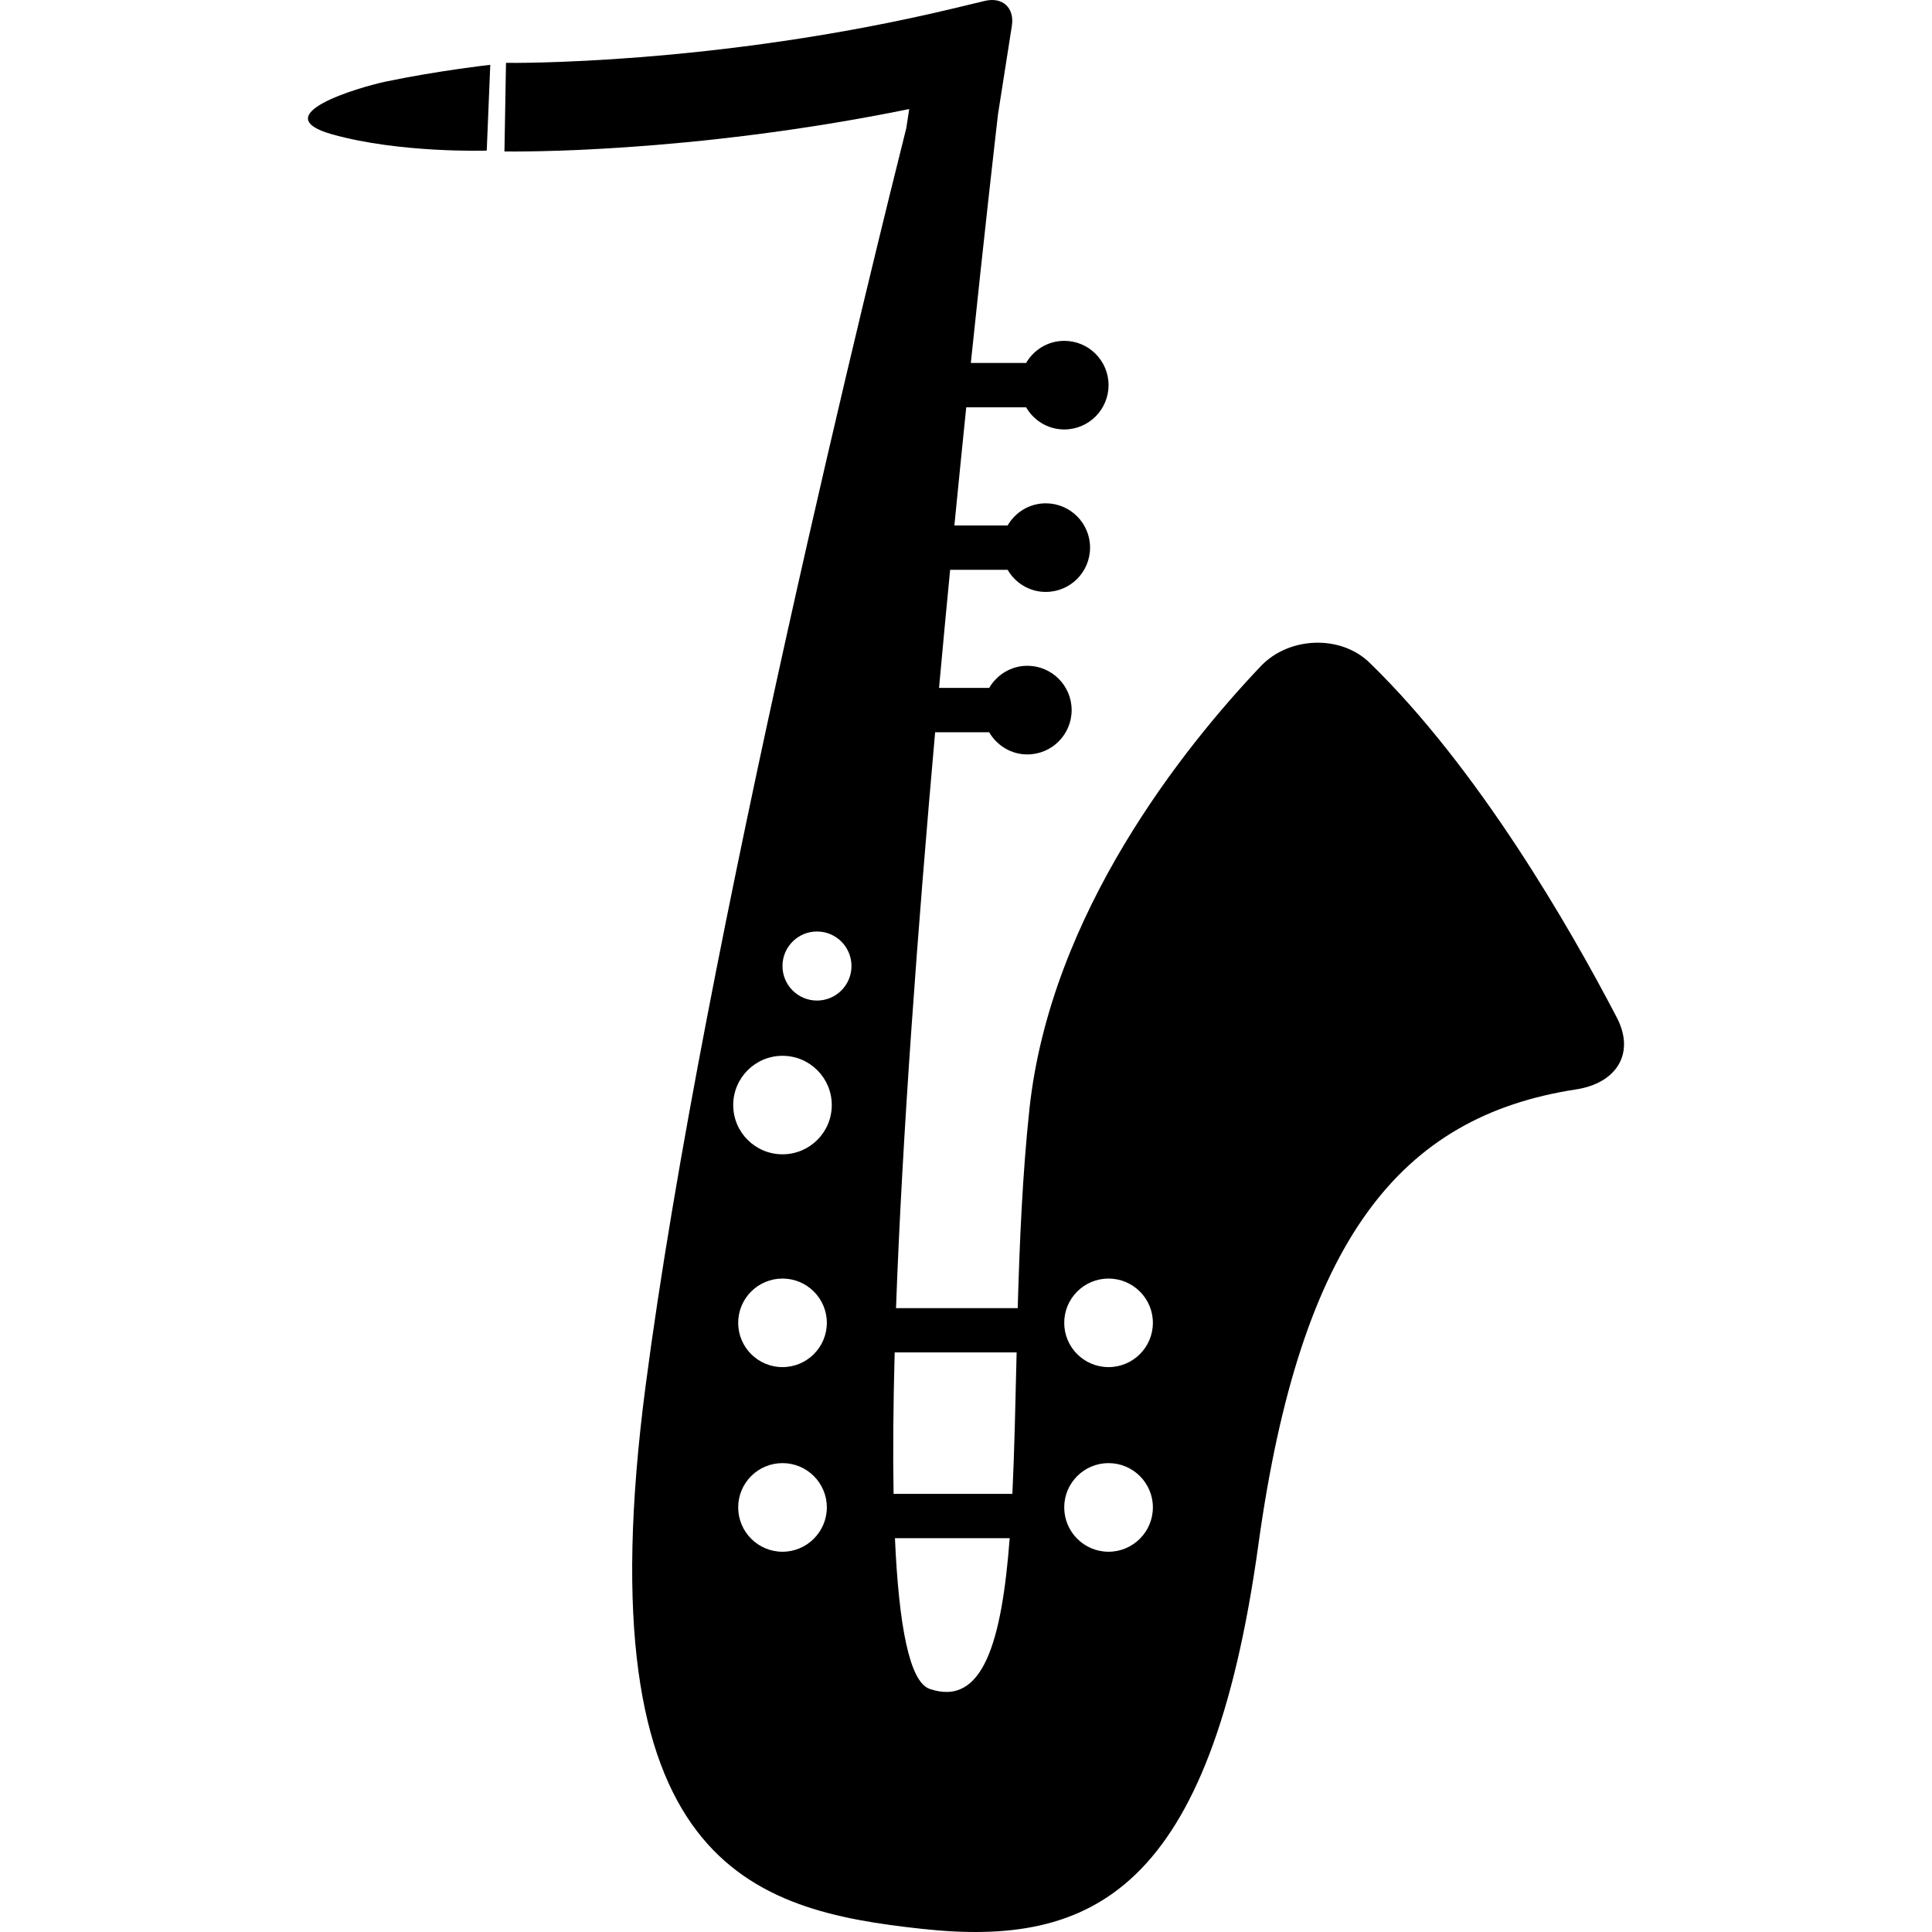
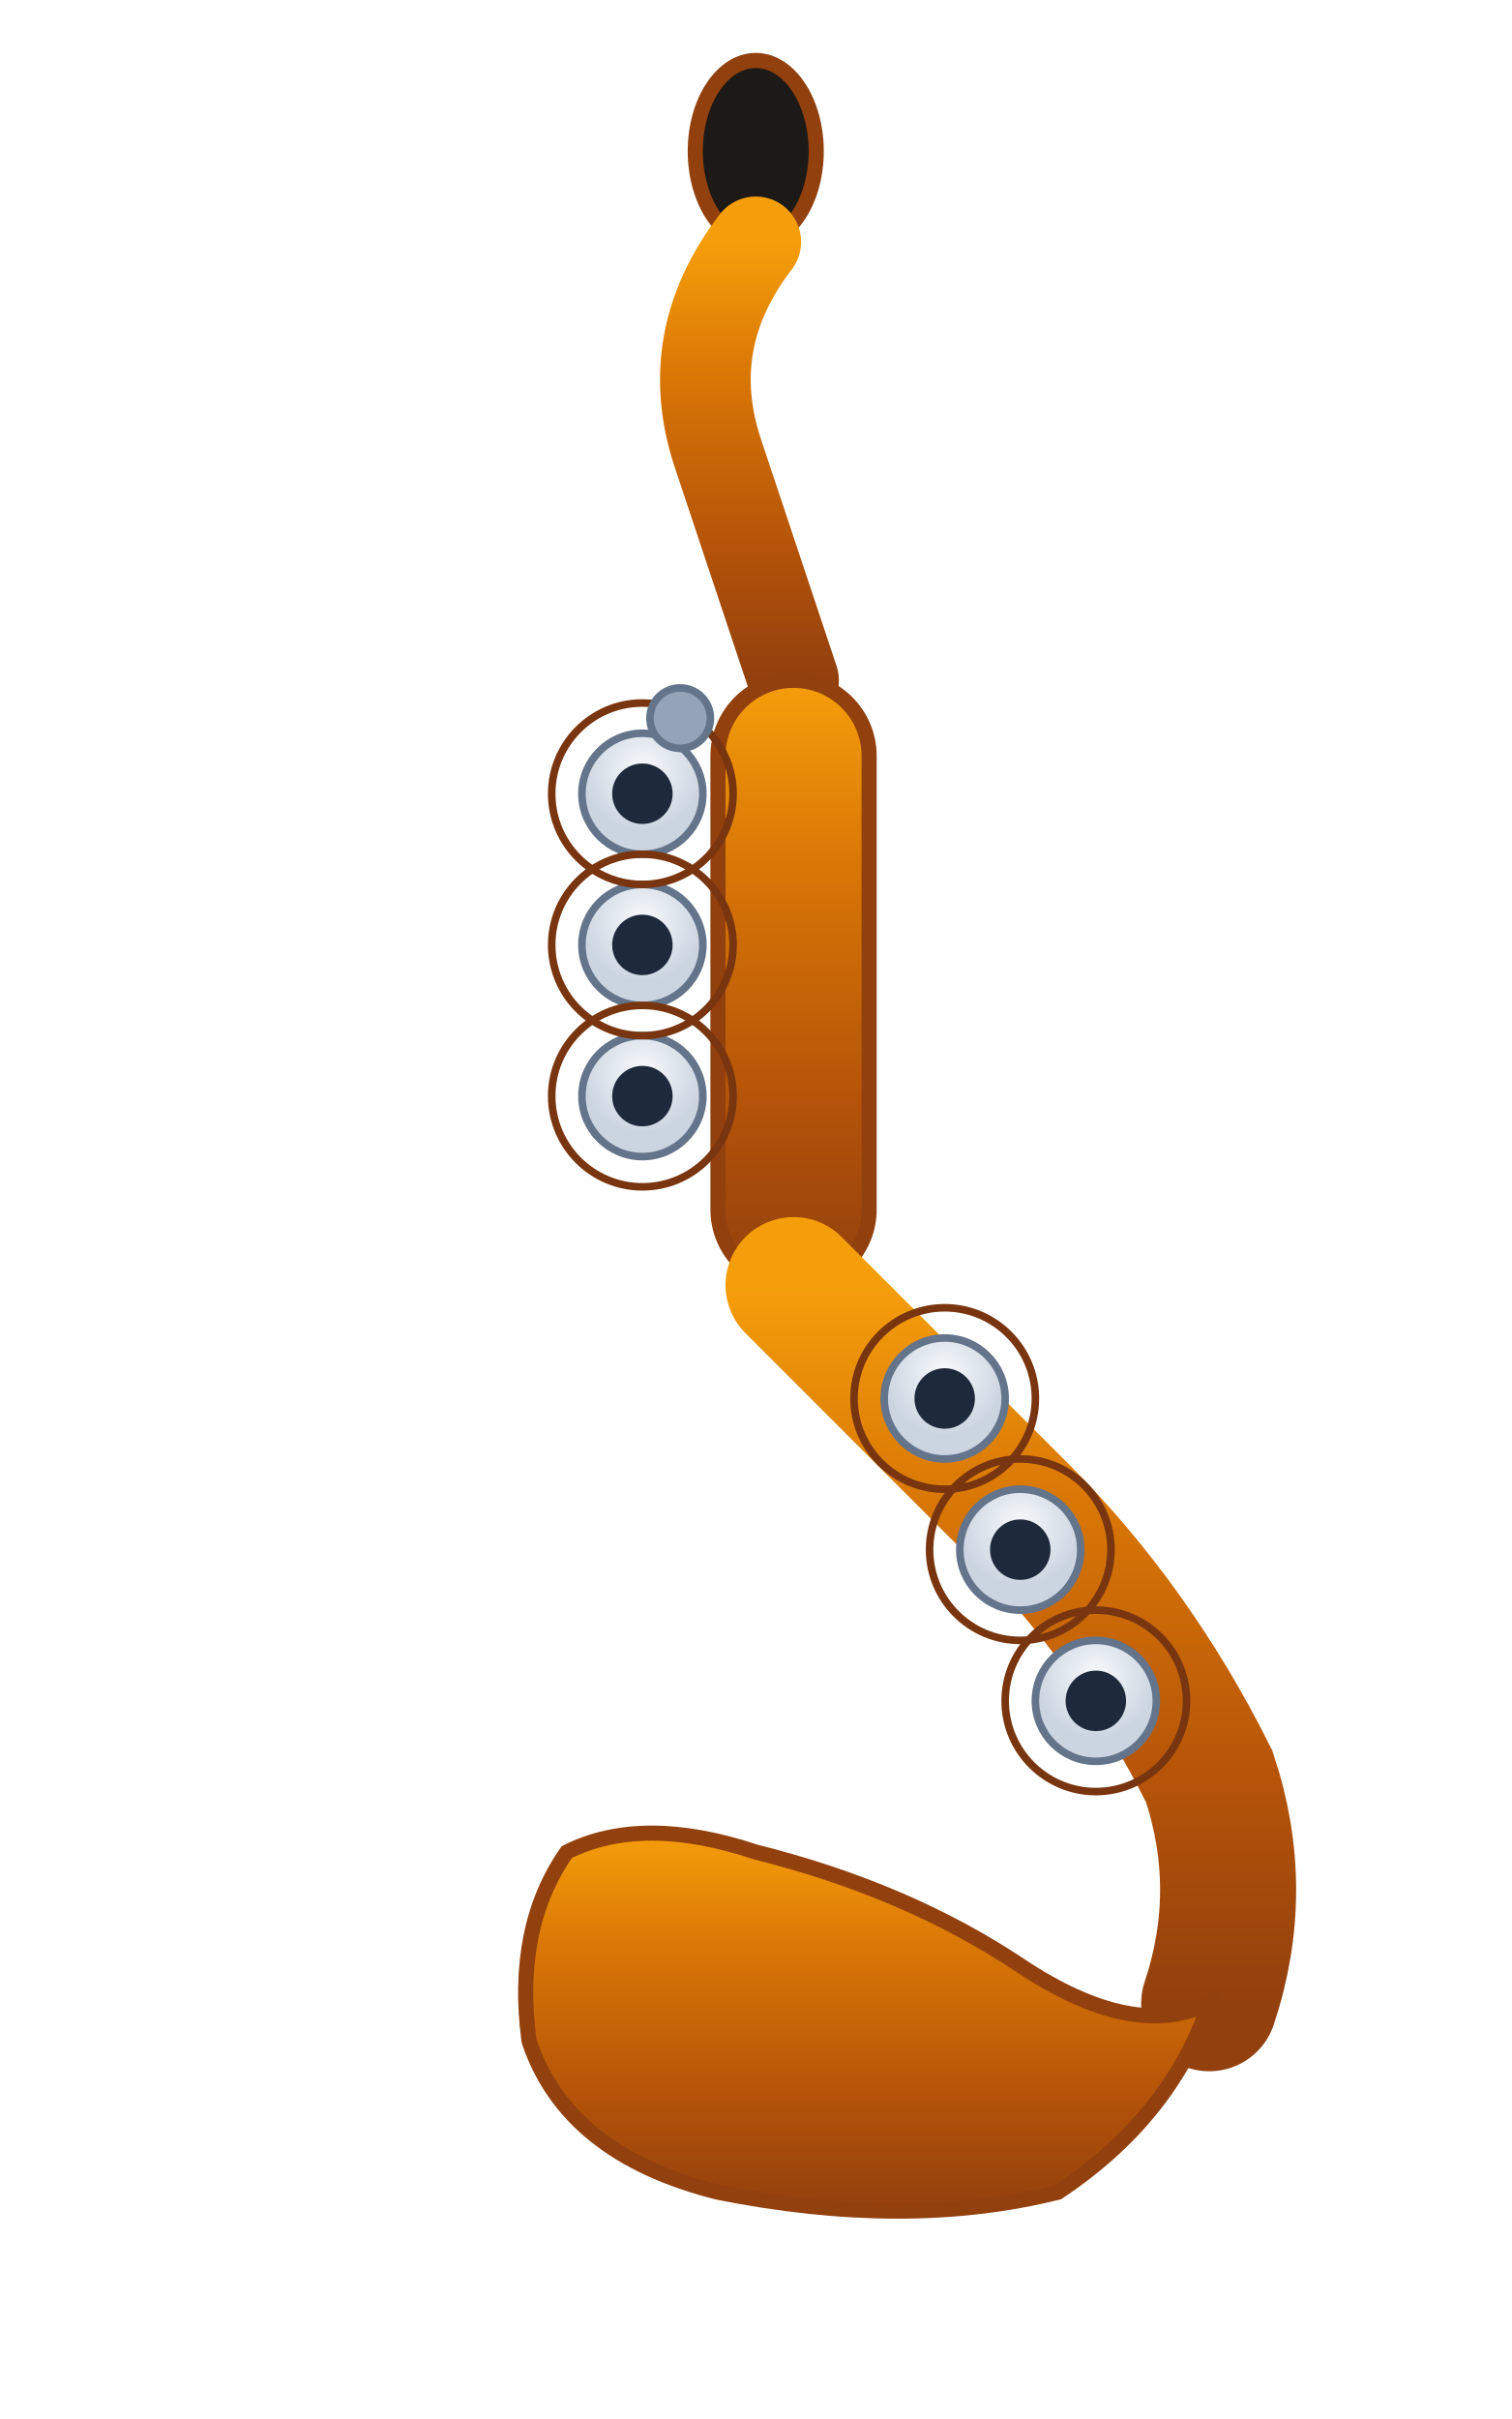
- <svg xmlns="http://www.w3.org/2000/svg" fill="#000000" version="1.1" id="Capa_1" width="800px" height="800px" viewBox="0 0 445.57 445.571" xml:space="preserve">
-   <g>
-     <g>
-       <path d="M372.867,234.644c-10.716-20.554-31.858-57.386-56.997-81.798c-6.741-6.546-18.646-6.017-25.106,0.802    c-17.597,18.536-48.538,56.958-53.359,102.216c-1.591,14.896-2.26,30.604-2.692,45.828h-28.068    c1.44-39.825,5.035-87.925,9.019-132.813h12.465c1.775,3.039,5.033,5.113,8.8,5.113c5.643,0,10.219-4.579,10.219-10.231    c0-5.643-4.576-10.213-10.219-10.213c-3.768,0-7.033,2.082-8.8,5.104h-11.563c0.845-9.303,1.705-18.408,2.559-27.241h13.26    c1.768,3.038,5.029,5.104,8.793,5.104c5.643,0,10.219-4.57,10.219-10.223c0-5.643-4.576-10.213-10.219-10.213    c-3.764,0-7.033,2.07-8.793,5.104h-12.278c0.936-9.538,1.852-18.661,2.733-27.243h13.805c1.779,3.04,5.029,5.105,8.797,5.105    c5.643,0,10.219-4.57,10.219-10.223c0-5.646-4.576-10.213-10.219-10.213c-3.768,0-7.025,2.062-8.797,5.104h-12.747    c3.094-29.709,5.566-51.243,6.271-57.395c0.693-4.412,1.36-8.684,2.012-12.815c0,0,0.533-3.366,1.179-7.536    c0.657-4.152-2.136-6.734-6.226-5.761l-7.421,1.781c-54.998,13.148-102.548,12.531-103.017,12.509l-0.357,20.434    c1.872,0.024,42.441,0.595,93.351-9.782c-0.204,1.364-0.431,2.855-0.675,4.404c-6.321,25.15-46.811,188.236-60.135,290.157    c-14.475,110.682,24.582,120.893,63.792,125.141c39.219,4.26,66.465-8.513,77.533-88.524    c9.767-70.695,32.829-98.867,73.276-105.079C372.764,249.824,377.216,242.975,372.867,234.644z M180.465,357.873    c-5.643,0-10.219-4.585-10.219-10.228s4.576-10.211,10.219-10.211c5.641,0,10.225,4.568,10.225,10.211    C190.682,353.288,186.098,357.873,180.465,357.873z M180.465,315.293c-5.643,0-10.219-4.568-10.219-10.211    s4.576-10.211,10.219-10.211c5.641,0,10.225,4.568,10.225,10.211C190.682,310.725,186.098,315.293,180.465,315.293z     M180.465,266.214c-6.277,0-11.365-5.077-11.365-11.36c0-6.272,5.095-11.357,11.365-11.357c6.284,0,11.363,5.094,11.363,11.357    C191.828,261.137,186.749,266.214,180.465,266.214z M188.42,230.756c-4.391,0-7.961-3.566-7.961-7.967    c0-4.399,3.564-7.96,7.961-7.96c4.396,0,7.953,3.561,7.953,7.96C196.373,227.19,192.816,230.756,188.42,230.756z M214.42,389.511    c-4.681-1.595-7.125-14.595-8.023-34.765h26.465C231.041,378.586,226.721,393.707,214.42,389.511z M233.483,344.524h-27.401    c-0.172-9.734-0.068-20.742,0.254-32.621h28.126C234.179,323.445,233.962,334.529,233.483,344.524z M255.658,357.873    c-5.643,0-10.219-4.585-10.219-10.228s4.576-10.211,10.219-10.211s10.227,4.568,10.227,10.211S261.301,357.873,255.658,357.873z     M255.658,315.293c-5.643,0-10.219-4.568-10.219-10.211s4.576-10.211,10.219-10.211s10.227,4.568,10.227,10.211    S261.301,315.293,255.658,315.293z" />
-       <path d="M76.599,30.979c15.701,4.412,35.656,3.753,35.656,3.753l0.815-19.785c0,0-11.986,1.347-23.927,3.833    C82.7,20.123,60.897,26.566,76.599,30.979z" />
-     </g>
+ <svg xmlns="http://www.w3.org/2000/svg" viewBox="0 0 200 320">
+   <defs>
+     <linearGradient id="saxGradient" x1="0%" y1="0%" x2="0%" y2="100%">
+       <stop offset="0%" style="stop-color:#f59e0b;stop-opacity:1" />
+       <stop offset="30%" style="stop-color:#d97706;stop-opacity:1" />
+       <stop offset="70%" style="stop-color:#b45309;stop-opacity:1" />
+       <stop offset="100%" style="stop-color:#92400e;stop-opacity:1" />
+     </linearGradient>
+     <radialGradient id="keyGradient" cx="50%" cy="30%" r="50%">
+       <stop offset="0%" style="stop-color:#f8fafc;stop-opacity:1" />
+       <stop offset="100%" style="stop-color:#cbd5e1;stop-opacity:1" />
+     </radialGradient>
+   </defs>
+   <ellipse cx="100" cy="20" rx="8" ry="12" fill="#1c1917" stroke="#92400e" stroke-width="2" />
+   <path d="M 100 32 Q 90 45 95 60 Q 100 75 105 90" stroke="url(#saxGradient)" stroke-width="12" fill="none" stroke-linecap="round" />
+   <rect x="95" y="90" width="20" height="80" rx="10" fill="url(#saxGradient)" stroke="#92400e" stroke-width="2" />
+   <path d="M 105 170 Q 120 185 135 200 Q 150 215 160 235 Q 165 250 160 265" stroke="url(#saxGradient)" stroke-width="18" fill="none" stroke-linecap="round" />
+   <path d="M 160 265 Q 155 280 140 290 Q 120 295 95 290 Q 75 285 70 270 Q 68 255 75 245 Q 85 240 100 245 Q 120 250 135 260 Q 150 270 160 265 Z" fill="url(#saxGradient)" stroke="#92400e" stroke-width="2" />
+   <g id="keys">
+     <circle cx="85" cy="105" r="8" fill="url(#keyGradient)" stroke="#64748b" stroke-width="1" />
+     <circle cx="85" cy="105" r="4" fill="#1e293b" />
+     <circle cx="85" cy="125" r="8" fill="url(#keyGradient)" stroke="#64748b" stroke-width="1" />
+     <circle cx="85" cy="125" r="4" fill="#1e293b" />
+     <circle cx="85" cy="145" r="8" fill="url(#keyGradient)" stroke="#64748b" stroke-width="1" />
+     <circle cx="85" cy="145" r="4" fill="#1e293b" />
+     <circle cx="125" cy="185" r="8" fill="url(#keyGradient)" stroke="#64748b" stroke-width="1" />
+     <circle cx="125" cy="185" r="4" fill="#1e293b" />
+     <circle cx="135" cy="205" r="8" fill="url(#keyGradient)" stroke="#64748b" stroke-width="1" />
+     <circle cx="135" cy="205" r="4" fill="#1e293b" />
+     <circle cx="145" cy="225" r="8" fill="url(#keyGradient)" stroke="#64748b" stroke-width="1" />
+     <circle cx="145" cy="225" r="4" fill="#1e293b" />
+   </g>
+   <g id="mechanisms">
+     <circle cx="85" cy="105" r="12" fill="none" stroke="#78350f" stroke-width="1" />
+     <circle cx="85" cy="125" r="12" fill="none" stroke="#78350f" stroke-width="1" />
+     <circle cx="85" cy="145" r="12" fill="none" stroke="#78350f" stroke-width="1" />
+     <circle cx="125" cy="185" r="12" fill="none" stroke="#78350f" stroke-width="1" />
+     <circle cx="135" cy="205" r="12" fill="none" stroke="#78350f" stroke-width="1" />
+     <circle cx="145" cy="225" r="12" fill="none" stroke="#78350f" stroke-width="1" />
+     <circle cx="90" cy="95" r="4" fill="#94a3b8" stroke="#64748b" stroke-width="1" />
  </g>
</svg>
